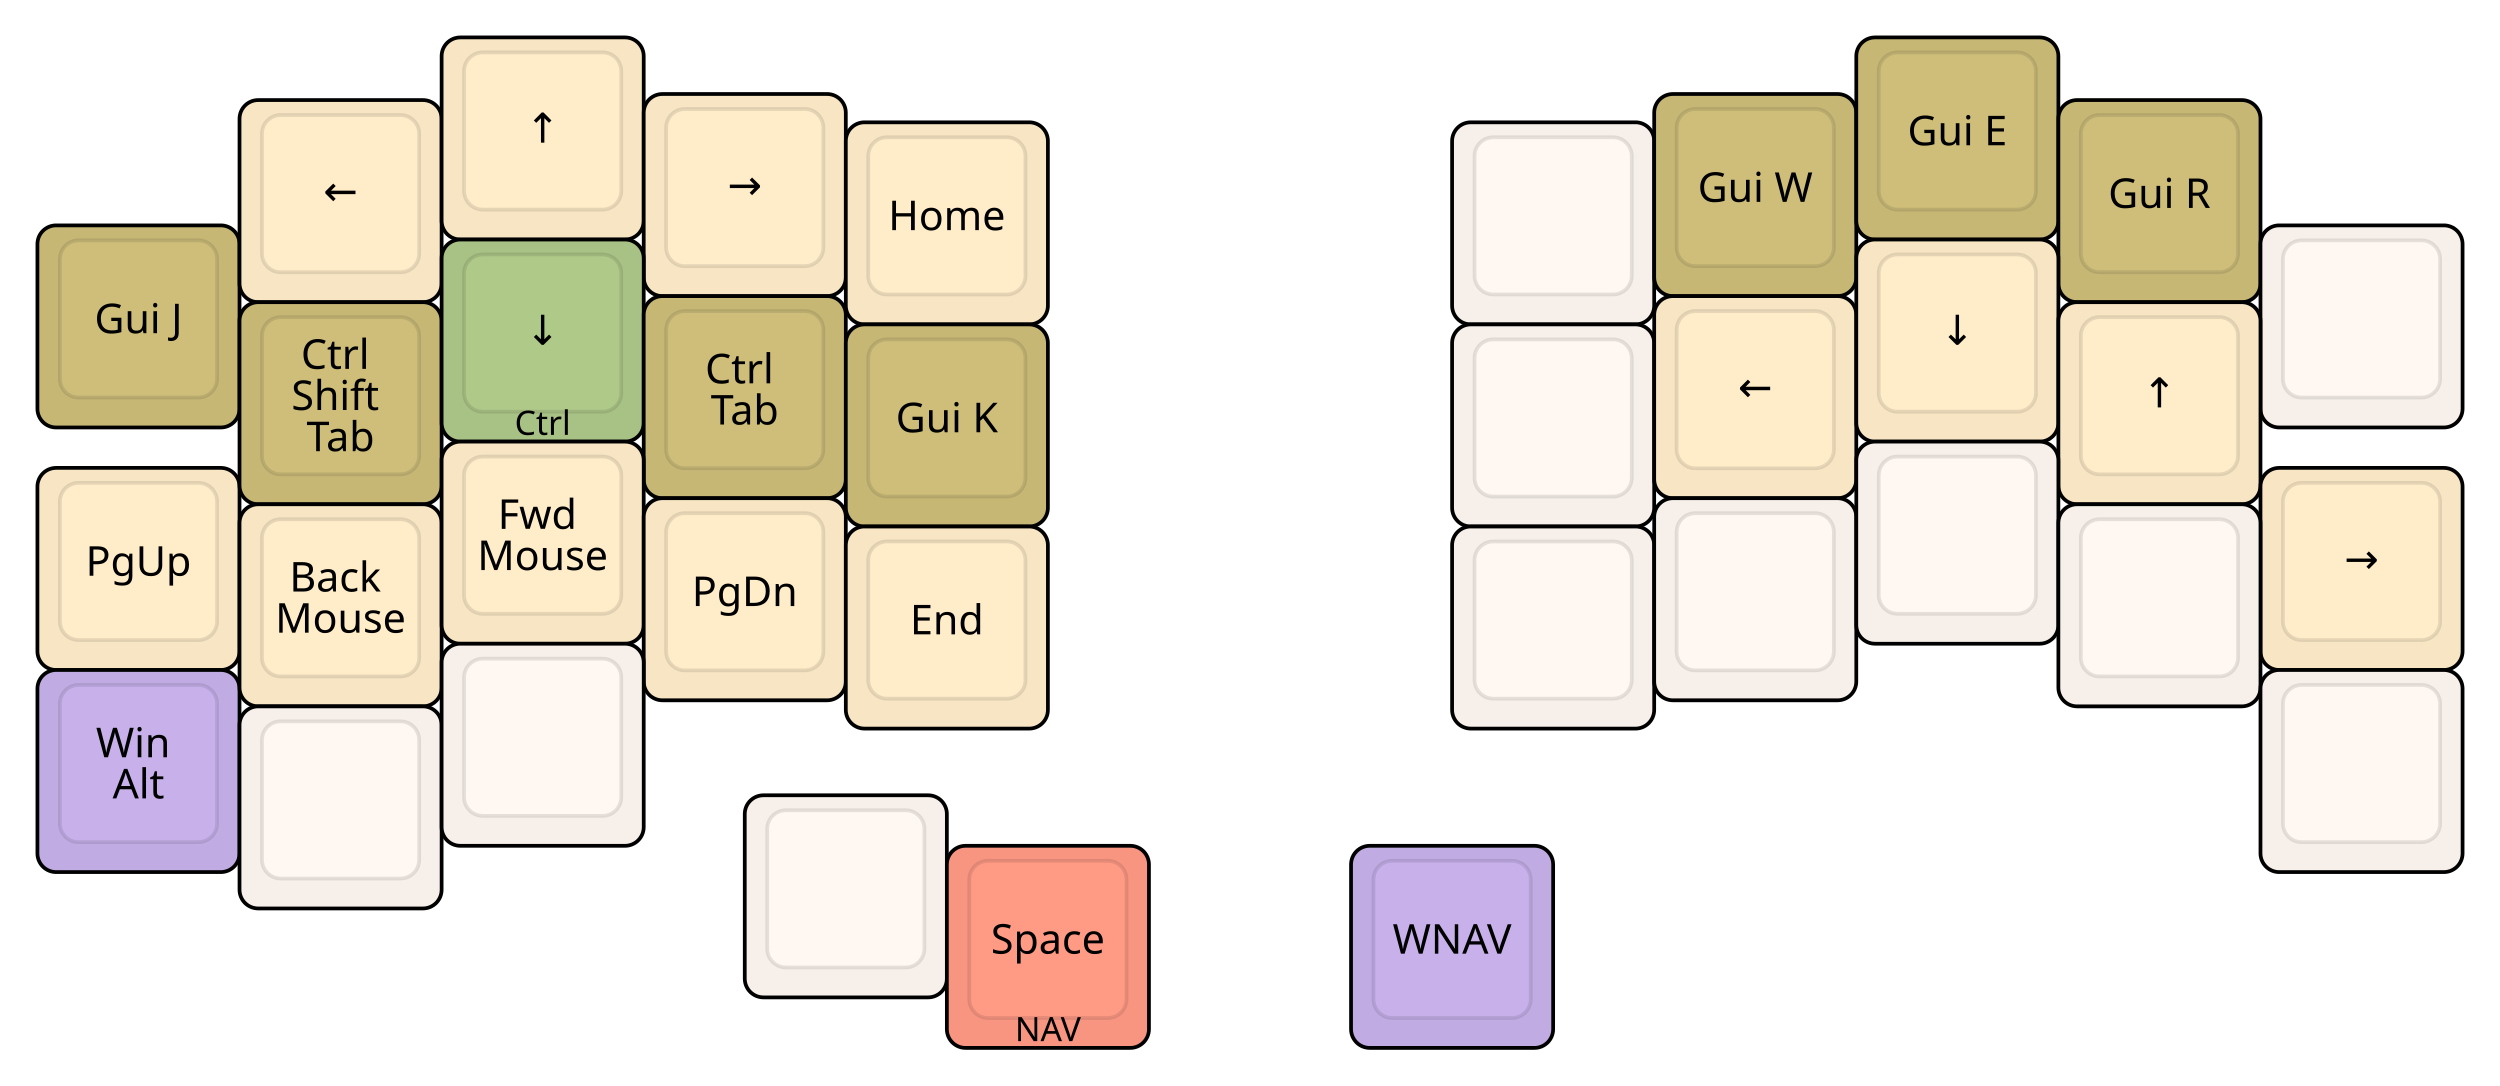
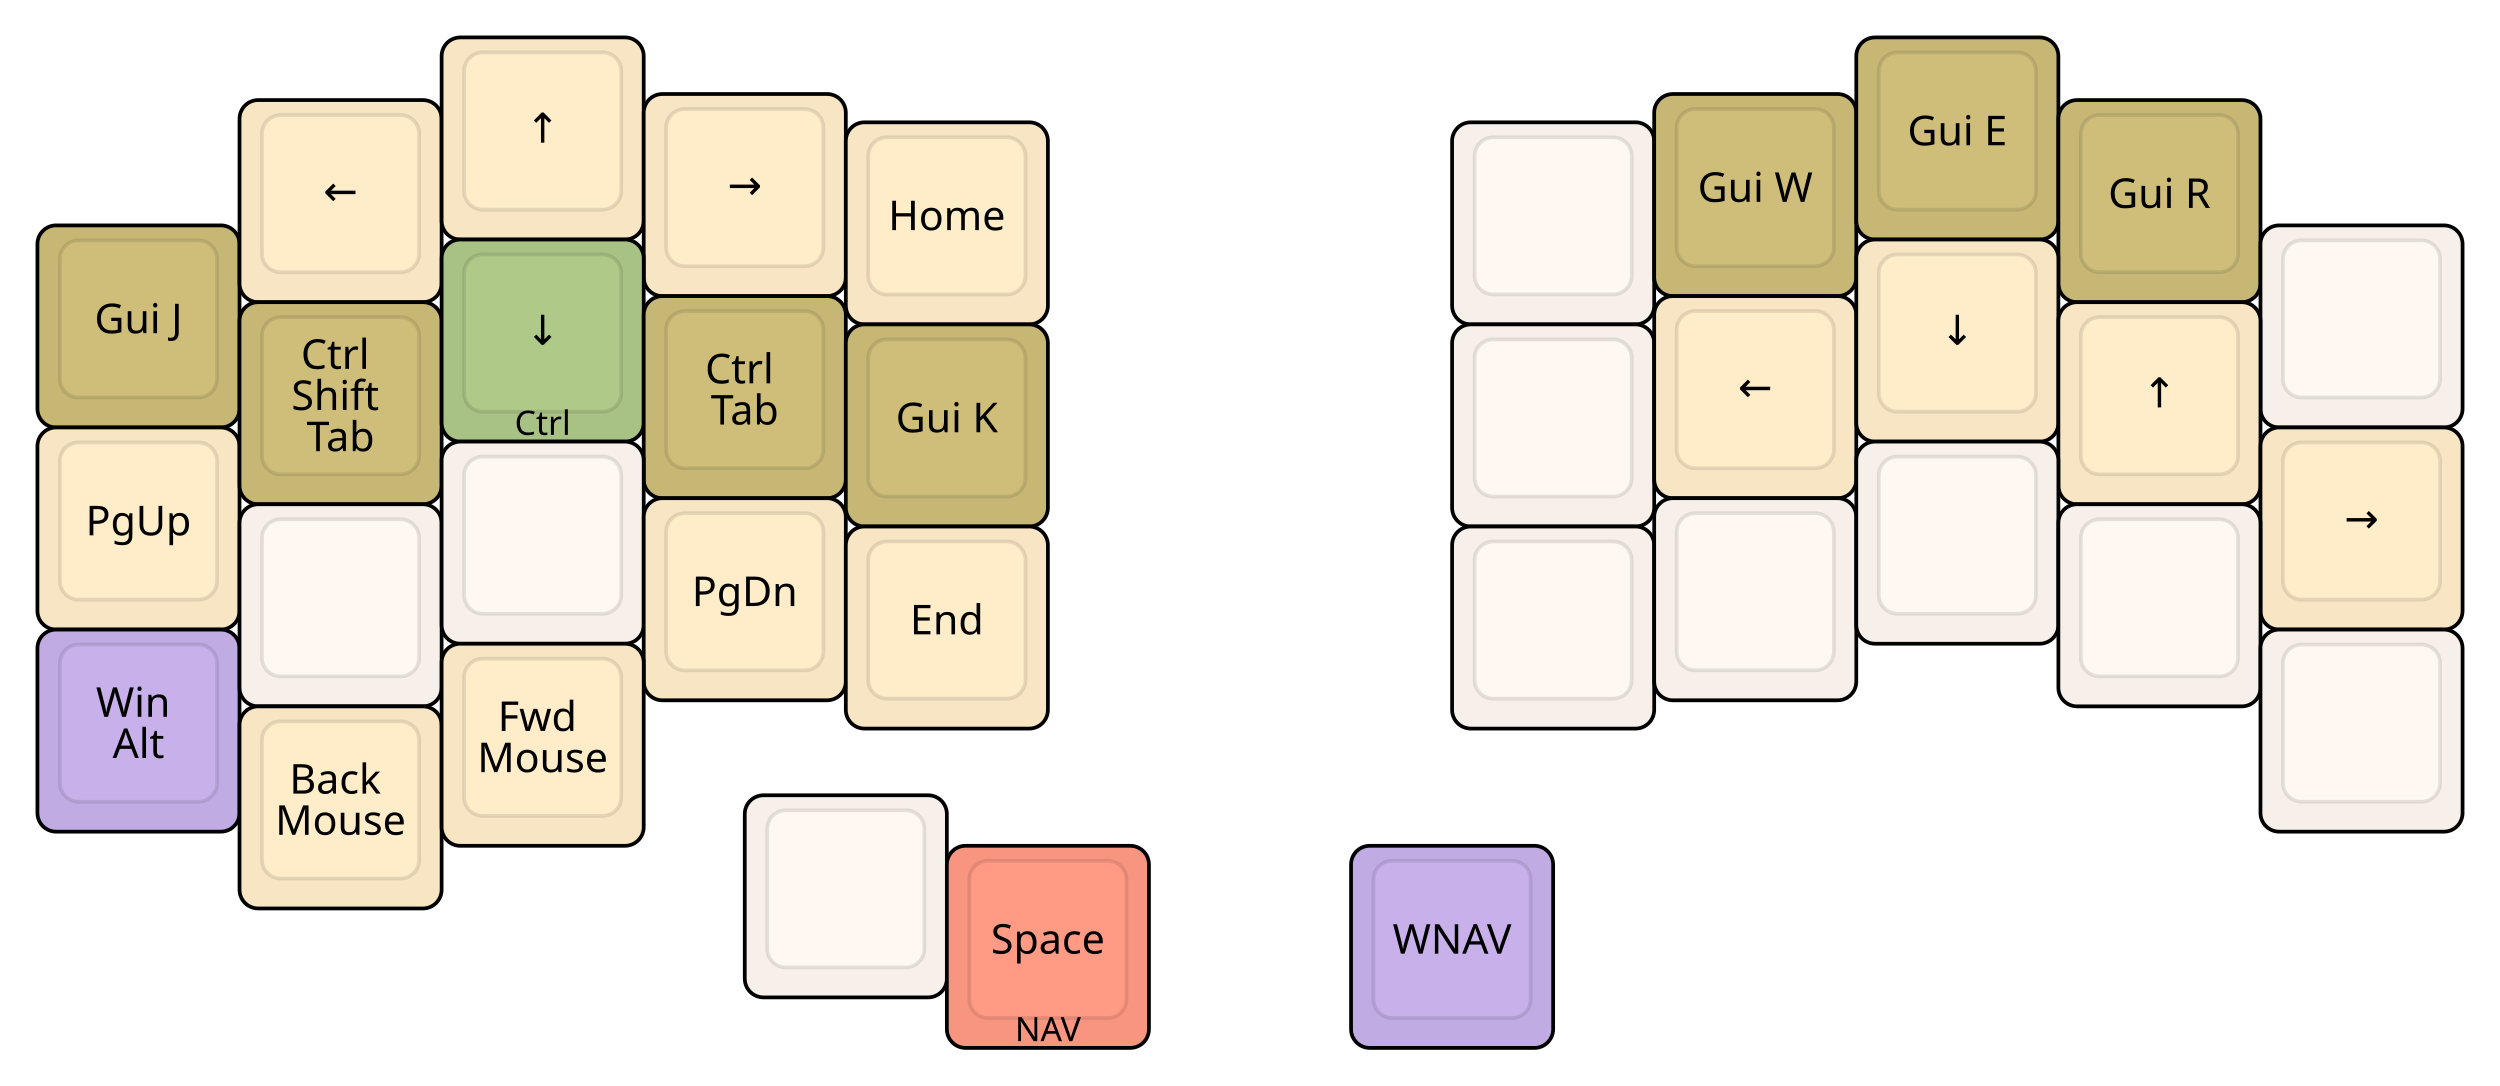
<svg xmlns="http://www.w3.org/2000/svg" width="668px" height="290x" viewBox="0 0 668 290">
  <style type="text/css">
    .keycap .border { stroke: black; stroke-width: 1; }
    .keycap .inner.border { stroke: rgba(0,0,0,.1); }
    .keycap { font-family: sans-serif; font-size: 11px}
    .keycap .sub { font-size: 9px}
  </style>
  <g class="keycap mod_implicit">
    <rect x="10" y="60.22" width="54" height="54" rx="5" fill="#c6b775" class="outer border" />
    <rect x="16" y="64.22" width="42" height="42" rx="5" fill="#cebe7a" class="inner border" />
    <text x="37" y="85.22" text-anchor="middle" dominant-baseline="middle" class="main">
      <tspan x="37" dy="0">Gui J</tspan>
    </text>
  </g>
  <g class="keycap default">
    <rect x="64" y="26.74" width="54" height="54" rx="5" fill="#f7e5c3" class="outer border" />
    <rect x="70" y="30.74" width="42" height="42" rx="5" fill="#ffecc9" class="inner border" />
    <text x="91" y="51.74" text-anchor="middle" dominant-baseline="middle" class="main">
      <tspan x="91" dy="0">←</tspan>
    </text>
  </g>
  <g class="keycap default">
    <rect x="118" y="10" width="54" height="54" rx="5" fill="#f7e5c3" class="outer border" />
    <rect x="124" y="14" width="42" height="42" rx="5" fill="#ffecc9" class="inner border" />
    <text x="145" y="35" text-anchor="middle" dominant-baseline="middle" class="main">
      <tspan x="145" dy="0">↑</tspan>
    </text>
  </g>
  <g class="keycap default">
    <rect x="172" y="25.12" width="54" height="54" rx="5" fill="#f7e5c3" class="outer border" />
    <rect x="178" y="29.12" width="42" height="42" rx="5" fill="#ffecc9" class="inner border" />
    <text x="199" y="50.12" text-anchor="middle" dominant-baseline="middle" class="main">
      <tspan x="199" dy="0">→</tspan>
    </text>
  </g>
  <g class="keycap default">
    <rect x="226" y="32.68" width="54" height="54" rx="5" fill="#f7e5c3" class="outer border" />
    <rect x="232" y="36.68" width="42" height="42" rx="5" fill="#ffecc9" class="inner border" />
    <text x="253" y="57.68" text-anchor="middle" dominant-baseline="middle" class="main">
      <tspan x="253" dy="0">Home</tspan>
    </text>
  </g>
  <g class="keycap blank">
    <rect x="388" y="32.68" width="54" height="54" rx="5" fill="#f7f0ea" class="outer border" />
    <rect x="394" y="36.68" width="42" height="42" rx="5" fill="#fff7f1" class="inner border" />
  </g>
  <g class="keycap mod_implicit">
    <rect x="442" y="25.12" width="54" height="54" rx="5" fill="#c6b775" class="outer border" />
    <rect x="448" y="29.12" width="42" height="42" rx="5" fill="#cebe7a" class="inner border" />
    <text x="469" y="50.12" text-anchor="middle" dominant-baseline="middle" class="main">
      <tspan x="469" dy="0">Gui W</tspan>
    </text>
  </g>
  <g class="keycap mod_implicit">
    <rect x="496" y="10" width="54" height="54" rx="5" fill="#c6b775" class="outer border" />
    <rect x="502" y="14" width="42" height="42" rx="5" fill="#cebe7a" class="inner border" />
    <text x="523" y="35" text-anchor="middle" dominant-baseline="middle" class="main">
      <tspan x="523" dy="0">Gui E</tspan>
    </text>
  </g>
  <g class="keycap mod_implicit">
    <rect x="550" y="26.74" width="54" height="54" rx="5" fill="#c6b775" class="outer border" />
    <rect x="556" y="30.74" width="42" height="42" rx="5" fill="#cebe7a" class="inner border" />
    <text x="577" y="51.74" text-anchor="middle" dominant-baseline="middle" class="main">
      <tspan x="577" dy="0">Gui R</tspan>
    </text>
  </g>
  <g class="keycap blank">
    <rect x="604" y="60.22" width="54" height="54" rx="5" fill="#f7f0ea" class="outer border" />
    <rect x="610" y="64.22" width="42" height="42" rx="5" fill="#fff7f1" class="inner border" />
  </g>
  <g class="keycap default">
-     <rect x="10" y="125.02" width="54" height="54" rx="5" fill="#f7e5c3" class="outer border" />
-     <rect x="16" y="129.02" width="42" height="42" rx="5" fill="#ffecc9" class="inner border" />
-     <text x="37" y="150.02" text-anchor="middle" dominant-baseline="middle" class="main">
+     <rect x="10" y="114.22" width="54" height="54" rx="5" fill="#f7e5c3" class="outer border" />
+     <rect x="16" y="118.22" width="42" height="42" rx="5" fill="#ffecc9" class="inner border" />
+     <text x="37" y="139.22" text-anchor="middle" dominant-baseline="middle" class="main">
      <tspan x="37" dy="0">PgUp</tspan>
    </text>
  </g>
  <g class="keycap mod_implicit">
    <rect x="64" y="80.74" width="54" height="54" rx="5" fill="#c6b775" class="outer border" />
    <rect x="70" y="84.74" width="42" height="42" rx="5" fill="#cebe7a" class="inner border" />
    <text x="91" y="94.74" text-anchor="middle" dominant-baseline="middle" class="main">
      <tspan x="91" dy="0">Ctrl</tspan>
      <tspan x="91" dy="11">Shift</tspan>
      <tspan x="91" dy="11">Tab</tspan>
    </text>
  </g>
  <g class="keycap mod_down">
    <rect x="118" y="64" width="54" height="54" rx="5" fill="#a8c184" class="outer border" />
    <rect x="124" y="68" width="42" height="42" rx="5" fill="#afc989" class="inner border" />
    <text x="145" y="89" text-anchor="middle" dominant-baseline="middle" class="main">
      <tspan x="145" dy="0">↓</tspan>
    </text>
    <text x="145" y="116.2" text-anchor="middle" class="sub">Ctrl</text>
  </g>
  <g class="keycap mod_implicit">
    <rect x="172" y="79.12" width="54" height="54" rx="5" fill="#c6b775" class="outer border" />
    <rect x="178" y="83.12" width="42" height="42" rx="5" fill="#cebe7a" class="inner border" />
    <text x="199" y="98.62" text-anchor="middle" dominant-baseline="middle" class="main">
      <tspan x="199" dy="0">Ctrl</tspan>
      <tspan x="199" dy="11">Tab</tspan>
    </text>
  </g>
  <g class="keycap mod_implicit">
    <rect x="226" y="86.68" width="54" height="54" rx="5" fill="#c6b775" class="outer border" />
    <rect x="232" y="90.68" width="42" height="42" rx="5" fill="#cebe7a" class="inner border" />
    <text x="253" y="111.68" text-anchor="middle" dominant-baseline="middle" class="main">
      <tspan x="253" dy="0">Gui K</tspan>
    </text>
  </g>
  <g class="keycap blank">
    <rect x="388" y="86.68" width="54" height="54" rx="5" fill="#f7f0ea" class="outer border" />
    <rect x="394" y="90.68" width="42" height="42" rx="5" fill="#fff7f1" class="inner border" />
  </g>
  <g class="keycap default">
    <rect x="442" y="79.12" width="54" height="54" rx="5" fill="#f7e5c3" class="outer border" />
    <rect x="448" y="83.12" width="42" height="42" rx="5" fill="#ffecc9" class="inner border" />
    <text x="469" y="104.12" text-anchor="middle" dominant-baseline="middle" class="main">
      <tspan x="469" dy="0">←</tspan>
    </text>
  </g>
  <g class="keycap default">
    <rect x="496" y="64" width="54" height="54" rx="5" fill="#f7e5c3" class="outer border" />
    <rect x="502" y="68" width="42" height="42" rx="5" fill="#ffecc9" class="inner border" />
    <text x="523" y="89" text-anchor="middle" dominant-baseline="middle" class="main">
      <tspan x="523" dy="0">↓</tspan>
    </text>
  </g>
  <g class="keycap default">
    <rect x="550" y="80.74" width="54" height="54" rx="5" fill="#f7e5c3" class="outer border" />
    <rect x="556" y="84.74" width="42" height="42" rx="5" fill="#ffecc9" class="inner border" />
    <text x="577" y="105.74" text-anchor="middle" dominant-baseline="middle" class="main">
      <tspan x="577" dy="0">↑</tspan>
    </text>
  </g>
  <g class="keycap default">
-     <rect x="604" y="125.02" width="54" height="54" rx="5" fill="#f7e5c3" class="outer border" />
-     <rect x="610" y="129.02" width="42" height="42" rx="5" fill="#ffecc9" class="inner border" />
-     <text x="631" y="150.02" text-anchor="middle" dominant-baseline="middle" class="main">
+     <rect x="604" y="114.22" width="54" height="54" rx="5" fill="#f7e5c3" class="outer border" />
+     <rect x="610" y="118.22" width="42" height="42" rx="5" fill="#ffecc9" class="inner border" />
+     <text x="631" y="139.22" text-anchor="middle" dominant-baseline="middle" class="main">
      <tspan x="631" dy="0">→</tspan>
    </text>
  </g>
  <g class="keycap layer_down">
-     <rect x="10" y="179.02" width="54" height="54" rx="5" fill="#c1abe3" class="outer border" />
-     <rect x="16" y="183.02" width="42" height="42" rx="5" fill="#c8b1eb" class="inner border" />
-     <text x="37" y="198.52" text-anchor="middle" dominant-baseline="middle" class="main">
+     <rect x="10" y="168.22" width="54" height="54" rx="5" fill="#c1abe3" class="outer border" />
+     <rect x="16" y="172.22" width="42" height="42" rx="5" fill="#c8b1eb" class="inner border" />
+     <text x="37" y="187.72" text-anchor="middle" dominant-baseline="middle" class="main">
      <tspan x="37" dy="0">Win</tspan>
      <tspan x="37" dy="11">Alt</tspan>
    </text>
  </g>
-   <g class="keycap default">
-     <rect x="64" y="134.74" width="54" height="54" rx="5" fill="#f7e5c3" class="outer border" />
-     <rect x="70" y="138.74" width="42" height="42" rx="5" fill="#ffecc9" class="inner border" />
-     <text x="91" y="154.24" text-anchor="middle" dominant-baseline="middle" class="main">
-       <tspan x="91" dy="0">Back</tspan>
-       <tspan x="91" dy="11">Mouse</tspan>
-     </text>
-   </g>
-   <g class="keycap default">
-     <rect x="118" y="118" width="54" height="54" rx="5" fill="#f7e5c3" class="outer border" />
-     <rect x="124" y="122" width="42" height="42" rx="5" fill="#ffecc9" class="inner border" />
-     <text x="145" y="137.5" text-anchor="middle" dominant-baseline="middle" class="main">
-       <tspan x="145" dy="0">Fwd</tspan>
-       <tspan x="145" dy="11">Mouse</tspan>
-     </text>
+   <g class="keycap blank">
+     <rect x="64" y="134.74" width="54" height="54" rx="5" fill="#f7f0ea" class="outer border" />
+     <rect x="70" y="138.74" width="42" height="42" rx="5" fill="#fff7f1" class="inner border" />
+   </g>
+   <g class="keycap blank">
+     <rect x="118" y="118" width="54" height="54" rx="5" fill="#f7f0ea" class="outer border" />
+     <rect x="124" y="122" width="42" height="42" rx="5" fill="#fff7f1" class="inner border" />
  </g>
  <g class="keycap default">
    <rect x="172" y="133.12" width="54" height="54" rx="5" fill="#f7e5c3" class="outer border" />
    <rect x="178" y="137.12" width="42" height="42" rx="5" fill="#ffecc9" class="inner border" />
    <text x="199" y="158.12" text-anchor="middle" dominant-baseline="middle" class="main">
      <tspan x="199" dy="0">PgDn</tspan>
    </text>
  </g>
  <g class="keycap default">
    <rect x="226" y="140.68" width="54" height="54" rx="5" fill="#f7e5c3" class="outer border" />
    <rect x="232" y="144.68" width="42" height="42" rx="5" fill="#ffecc9" class="inner border" />
    <text x="253" y="165.68" text-anchor="middle" dominant-baseline="middle" class="main">
      <tspan x="253" dy="0">End</tspan>
    </text>
  </g>
  <g class="keycap blank">
    <rect x="388" y="140.68" width="54" height="54" rx="5" fill="#f7f0ea" class="outer border" />
    <rect x="394" y="144.68" width="42" height="42" rx="5" fill="#fff7f1" class="inner border" />
  </g>
  <g class="keycap blank">
    <rect x="442" y="133.12" width="54" height="54" rx="5" fill="#f7f0ea" class="outer border" />
    <rect x="448" y="137.12" width="42" height="42" rx="5" fill="#fff7f1" class="inner border" />
  </g>
  <g class="keycap blank">
    <rect x="496" y="118" width="54" height="54" rx="5" fill="#f7f0ea" class="outer border" />
    <rect x="502" y="122" width="42" height="42" rx="5" fill="#fff7f1" class="inner border" />
  </g>
  <g class="keycap blank">
    <rect x="550" y="134.74" width="54" height="54" rx="5" fill="#f7f0ea" class="outer border" />
    <rect x="556" y="138.74" width="42" height="42" rx="5" fill="#fff7f1" class="inner border" />
  </g>
  <g class="keycap blank">
-     <rect x="604" y="179.02" width="54" height="54" rx="5" fill="#f7f0ea" class="outer border" />
-     <rect x="610" y="183.02" width="42" height="42" rx="5" fill="#fff7f1" class="inner border" />
-   </g>
-   <g class="keycap blank">
-     <rect x="64" y="188.74" width="54" height="54" rx="5" fill="#f7f0ea" class="outer border" />
-     <rect x="70" y="192.74" width="42" height="42" rx="5" fill="#fff7f1" class="inner border" />
-   </g>
-   <g class="keycap blank">
-     <rect x="118" y="172" width="54" height="54" rx="5" fill="#f7f0ea" class="outer border" />
-     <rect x="124" y="176" width="42" height="42" rx="5" fill="#fff7f1" class="inner border" />
+     <rect x="604" y="168.22" width="54" height="54" rx="5" fill="#f7f0ea" class="outer border" />
+     <rect x="610" y="172.22" width="42" height="42" rx="5" fill="#fff7f1" class="inner border" />
+   </g>
+   <g class="keycap default">
+     <rect x="64" y="188.74" width="54" height="54" rx="5" fill="#f7e5c3" class="outer border" />
+     <rect x="70" y="192.74" width="42" height="42" rx="5" fill="#ffecc9" class="inner border" />
+     <text x="91" y="208.24" text-anchor="middle" dominant-baseline="middle" class="main">
+       <tspan x="91" dy="0">Back</tspan>
+       <tspan x="91" dy="11">Mouse</tspan>
+     </text>
+   </g>
+   <g class="keycap default">
+     <rect x="118" y="172" width="54" height="54" rx="5" fill="#f7e5c3" class="outer border" />
+     <rect x="124" y="176" width="42" height="42" rx="5" fill="#ffecc9" class="inner border" />
+     <text x="145" y="191.5" text-anchor="middle" dominant-baseline="middle" class="main">
+       <tspan x="145" dy="0">Fwd</tspan>
+       <tspan x="145" dy="11">Mouse</tspan>
+     </text>
  </g>
  <g class="keycap blank">
    <rect x="199" y="212.5" width="54" height="54" rx="5" fill="#f7f0ea" class="outer border" />
    <rect x="205" y="216.5" width="42" height="42" rx="5" fill="#fff7f1" class="inner border" />
  </g>
  <g class="keycap active_layer">
    <rect x="253" y="226" width="54" height="54" rx="5" fill="#f79581" class="outer border" />
    <rect x="259" y="230" width="42" height="42" rx="5" fill="#ff9a85" class="inner border" />
    <text x="280" y="251" text-anchor="middle" dominant-baseline="middle" class="main">
      <tspan x="280" dy="0">Space</tspan>
    </text>
    <text x="280" y="278.2" text-anchor="middle" class="sub">NAV</text>
  </g>
  <g class="keycap layer_down">
    <rect x="361" y="226" width="54" height="54" rx="5" fill="#c1abe3" class="outer border" />
    <rect x="367" y="230" width="42" height="42" rx="5" fill="#c8b1eb" class="inner border" />
    <text x="388" y="251" text-anchor="middle" dominant-baseline="middle" class="main">
      <tspan x="388" dy="0">WNAV</tspan>
    </text>
  </g>
</svg>
